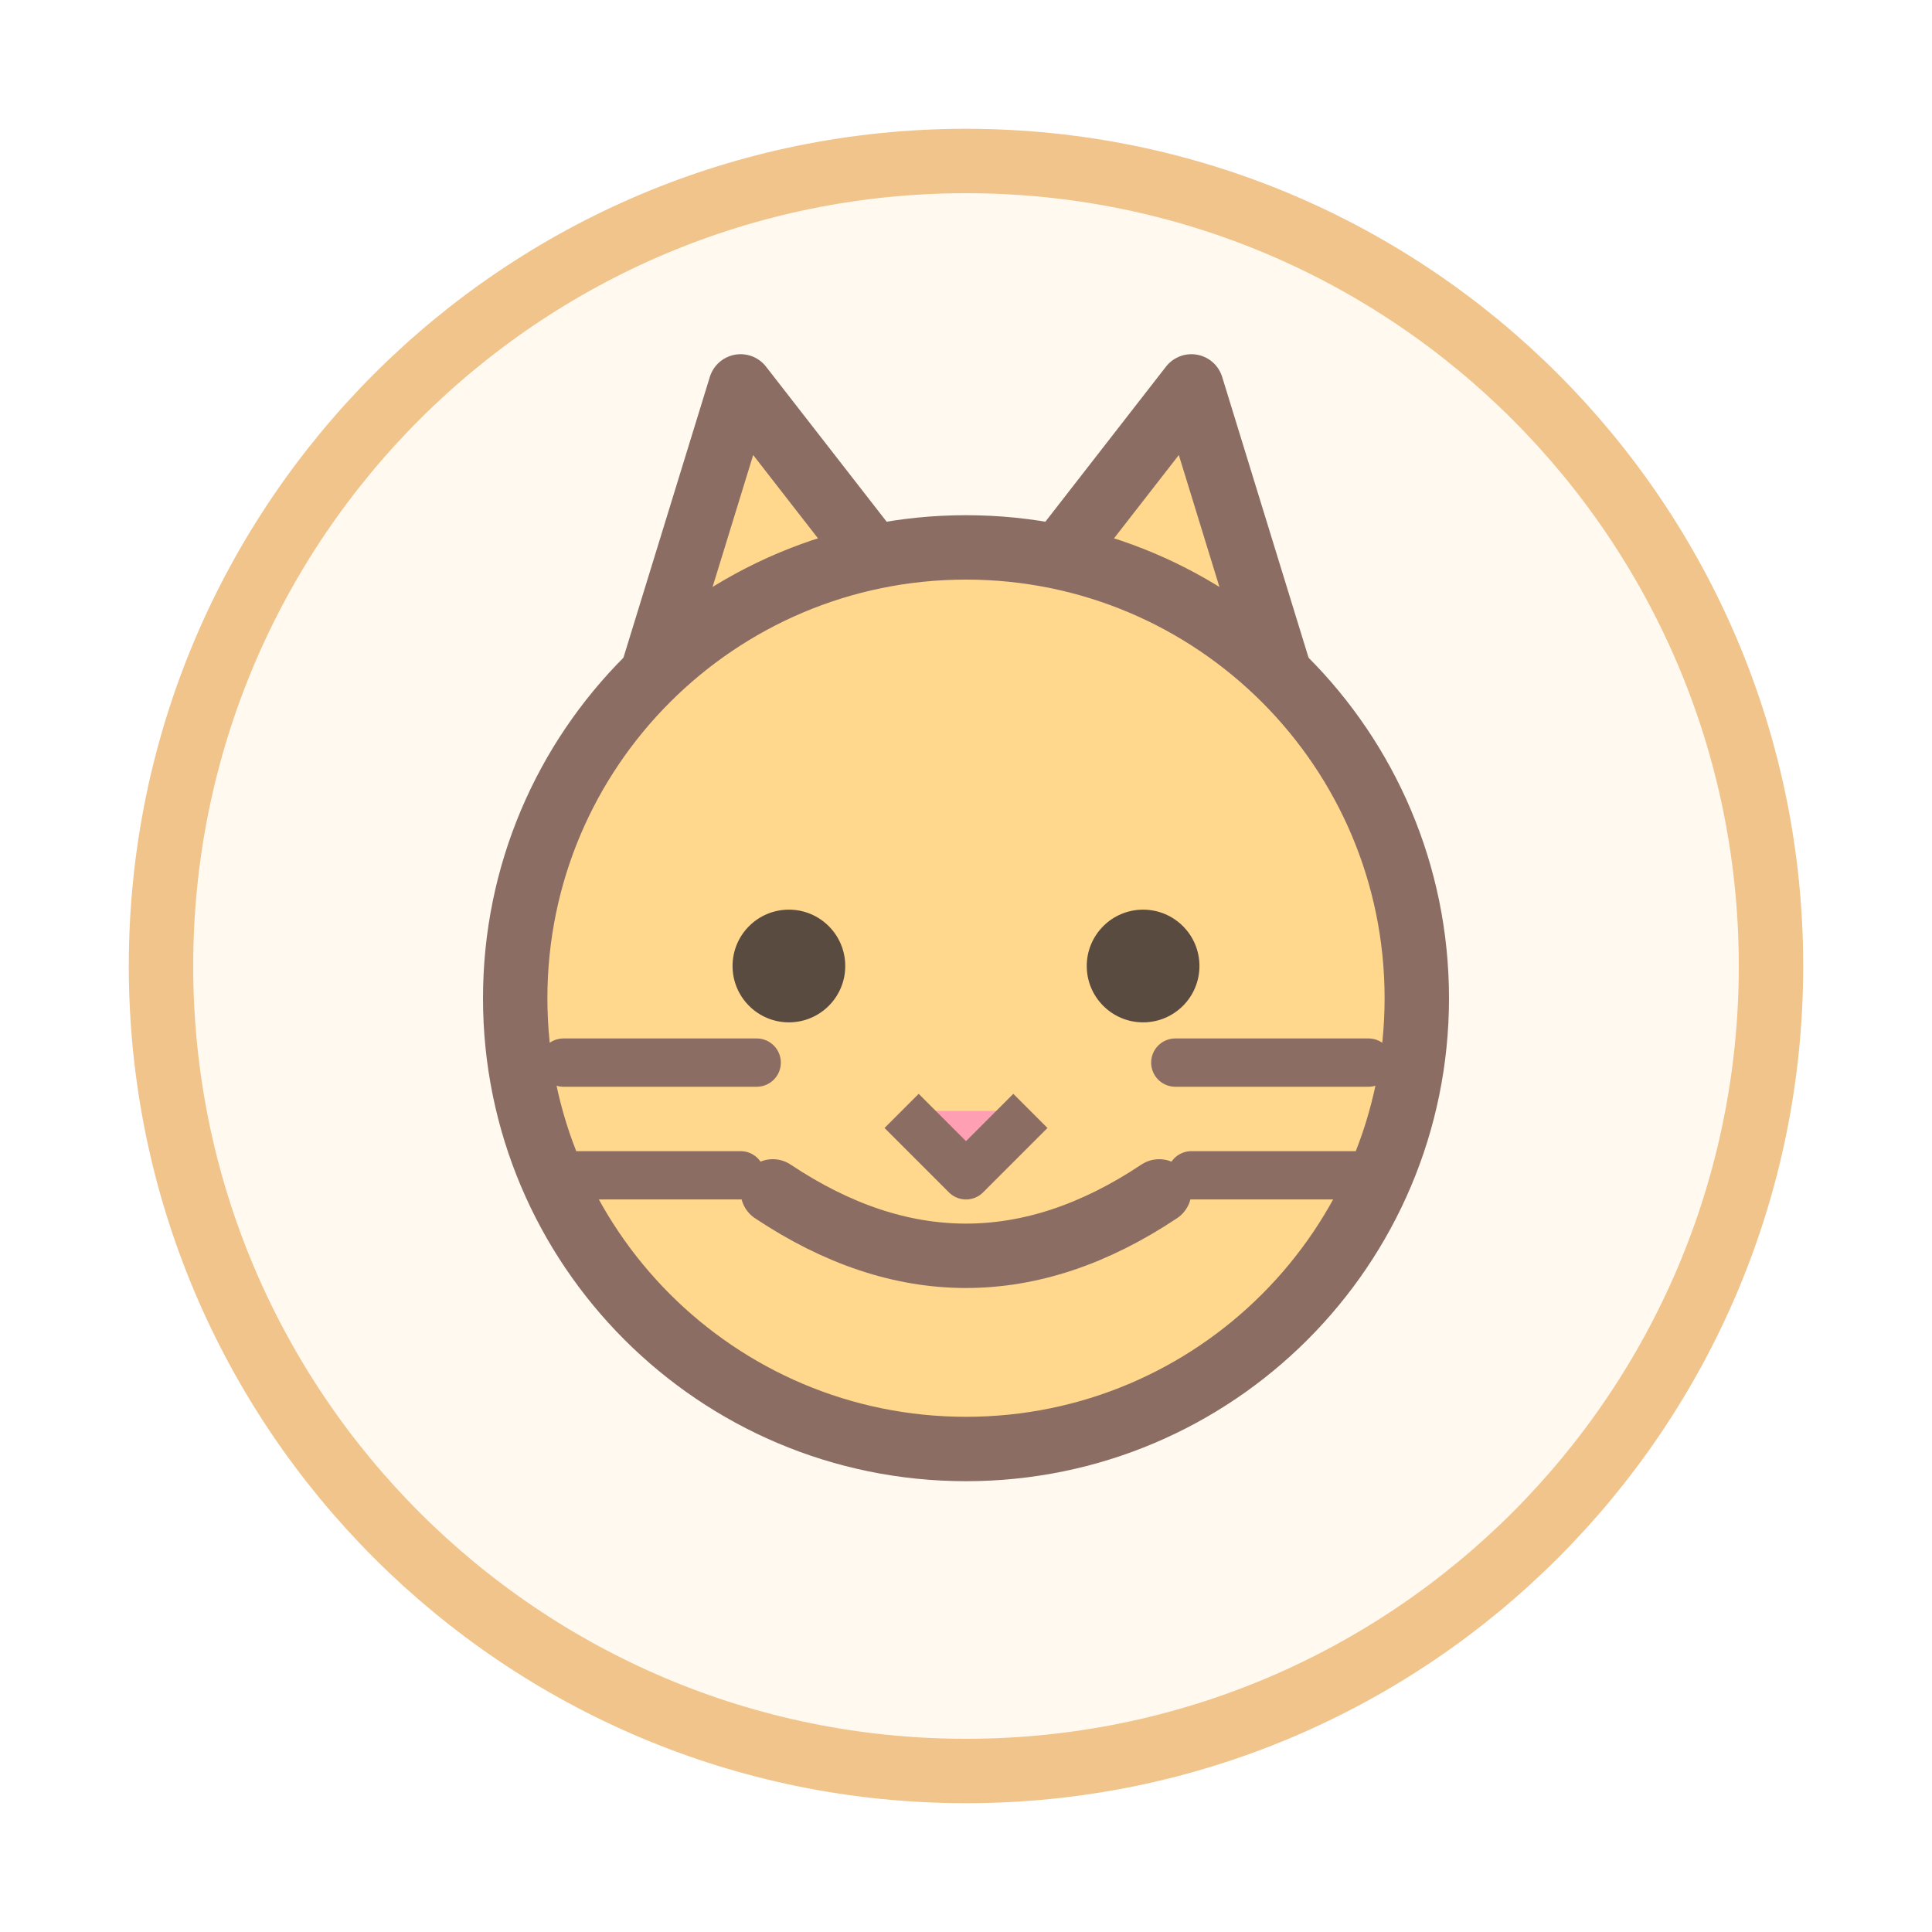
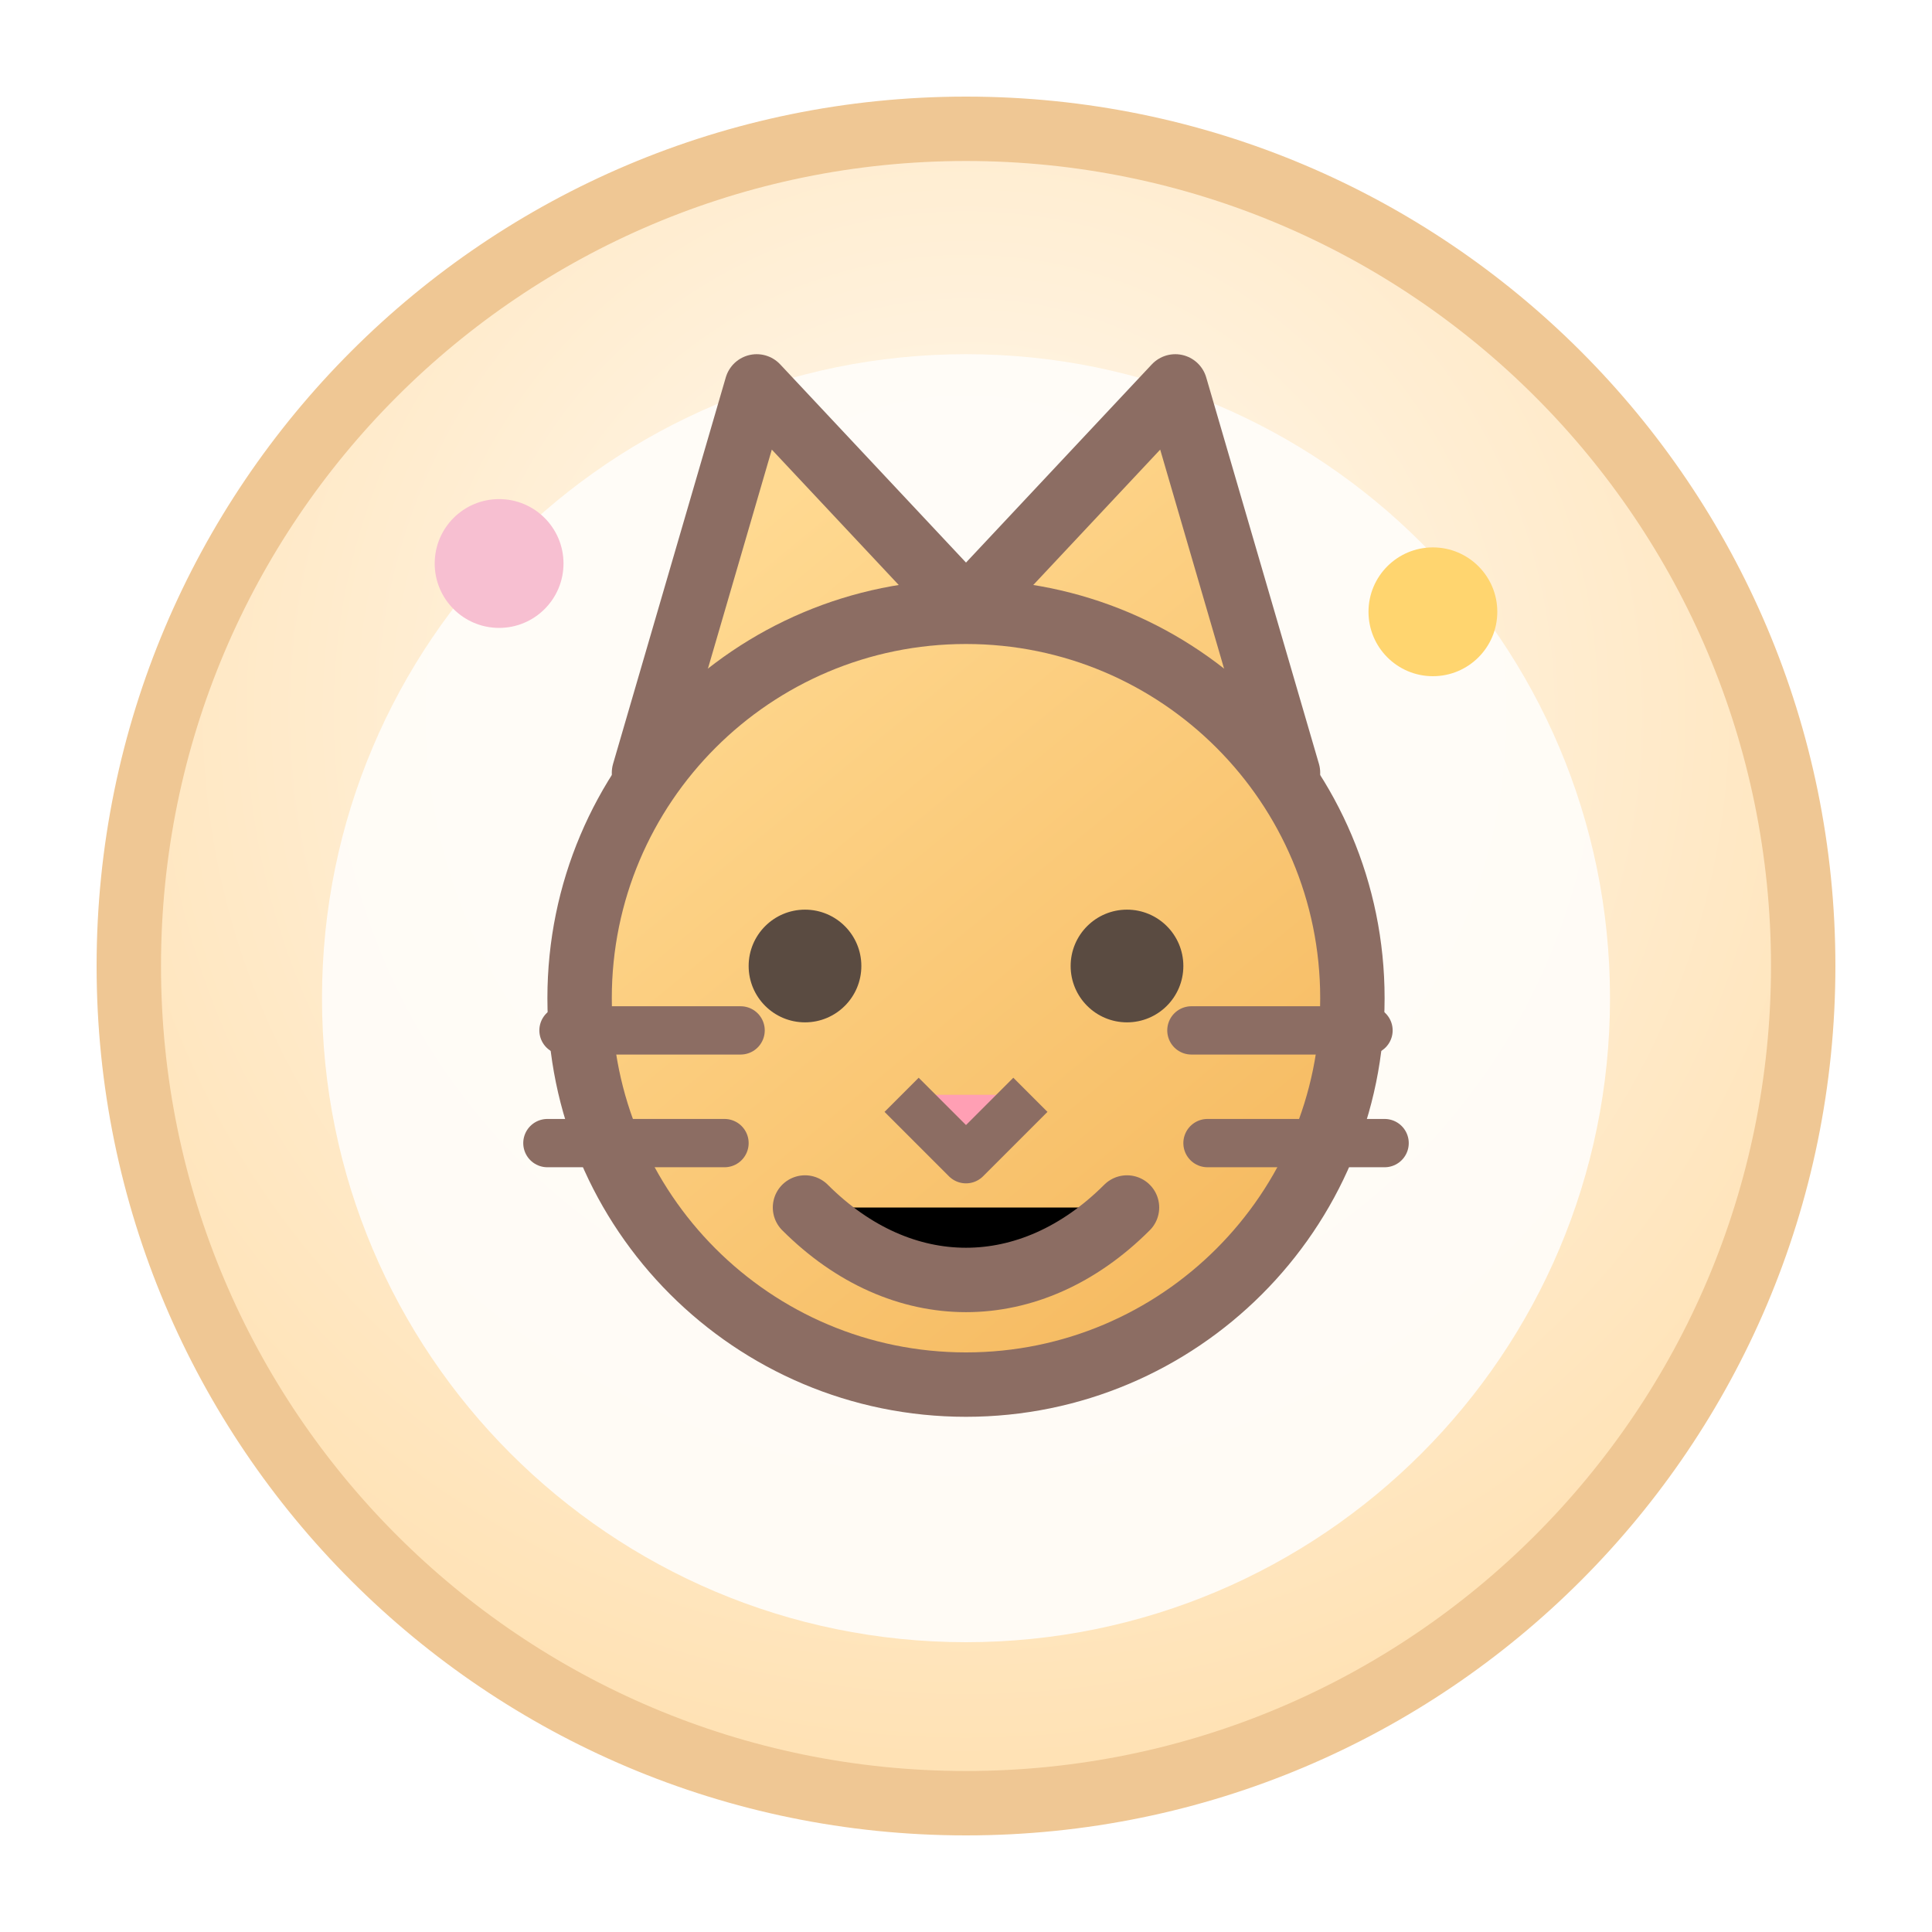
<svg xmlns="http://www.w3.org/2000/svg" viewBox="0 0 120 120">
-   <circle cx="60" cy="60" r="50" fill="#fff9ef" stroke="#f0c48a" stroke-width="4" />
-   <path d="M38 50 L46 24 L60 42 Z" fill="#ffd88d" stroke="#8c6d63" stroke-width="4" stroke-linejoin="round" />
-   <path d="M82 50 L74 24 L60 42 Z" fill="#ffd88d" stroke="#8c6d63" stroke-width="4" stroke-linejoin="round" />
-   <circle cx="60" cy="62" r="28" fill="#ffd88d" stroke="#8c6d63" stroke-width="4" />
-   <circle cx="49" cy="60" r="3.5" fill="#5a4b41" />
-   <circle cx="71" cy="60" r="3.5" fill="#5a4b41" />
-   <path d="M56 69 L60 73 L64 69" fill="#ff9fb4" stroke="#8c6d63" stroke-width="3" stroke-linejoin="round" />
-   <path d="M48 74 Q60 82 72 74" fill="none" stroke="#8c6d63" stroke-width="4" stroke-linecap="round" />
-   <path d="M35 66 H47 M35 73 H46 M73 66 H85 M74 73 H85" stroke="#8c6d63" stroke-width="3" stroke-linecap="round" />
+   <defs>
+     <radialGradient id="bg" cx="50%" cy="35%" r="62%">
+       <stop offset="0" stop-color="#fffaf2" />
+       <stop offset="1" stop-color="#ffe2b5" />
+     </radialGradient>
+     <linearGradient id="fur" x1="40" y1="38" x2="78" y2="84" gradientUnits="userSpaceOnUse">
+       <stop offset="0" stop-color="#ffd991" />
+       <stop offset="1" stop-color="#f5b85d" />
+     </linearGradient>
+   </defs>
+   <circle cx="60" cy="60" r="52" fill="url(#bg)" stroke="#efc794" stroke-width="4" />
+   <circle cx="60" cy="62" r="40" fill="#fffdfa" opacity=".92" />
+   <path d="M40 48L47 24L62 40Z" fill="url(#fur)" stroke="#8c6d63" stroke-width="4" stroke-linejoin="round" />
+   <path d="M80 48L73 24L58 40Z" fill="url(#fur)" stroke="#8c6d63" stroke-width="4" stroke-linejoin="round" />
+   <circle cx="60" cy="62" r="24" fill="url(#fur)" stroke="#8c6d63" stroke-width="4" />
+   <circle cx="50" cy="60" r="3.5" fill="#5a4b41" />
+   <circle cx="70" cy="60" r="3.5" fill="#5a4b41" />
+   <path d="M56 68L60 72L64 68" fill="#ff9fb4" stroke="#8c6d63" stroke-width="3" stroke-linejoin="round" />
+   <path d="M50 75C56 81 64 81 70 75" stroke="#8c6d63" stroke-width="4" stroke-linecap="round" />
+   <path d="M35 64H46M34 71H45M74 64H85M75 71H86" stroke="#8c6d63" stroke-width="3" stroke-linecap="round" />
+   <circle cx="31" cy="35" r="4" fill="#f7bfd1" />
+   <circle cx="89" cy="38" r="4" fill="#ffd56f" />
</svg>
